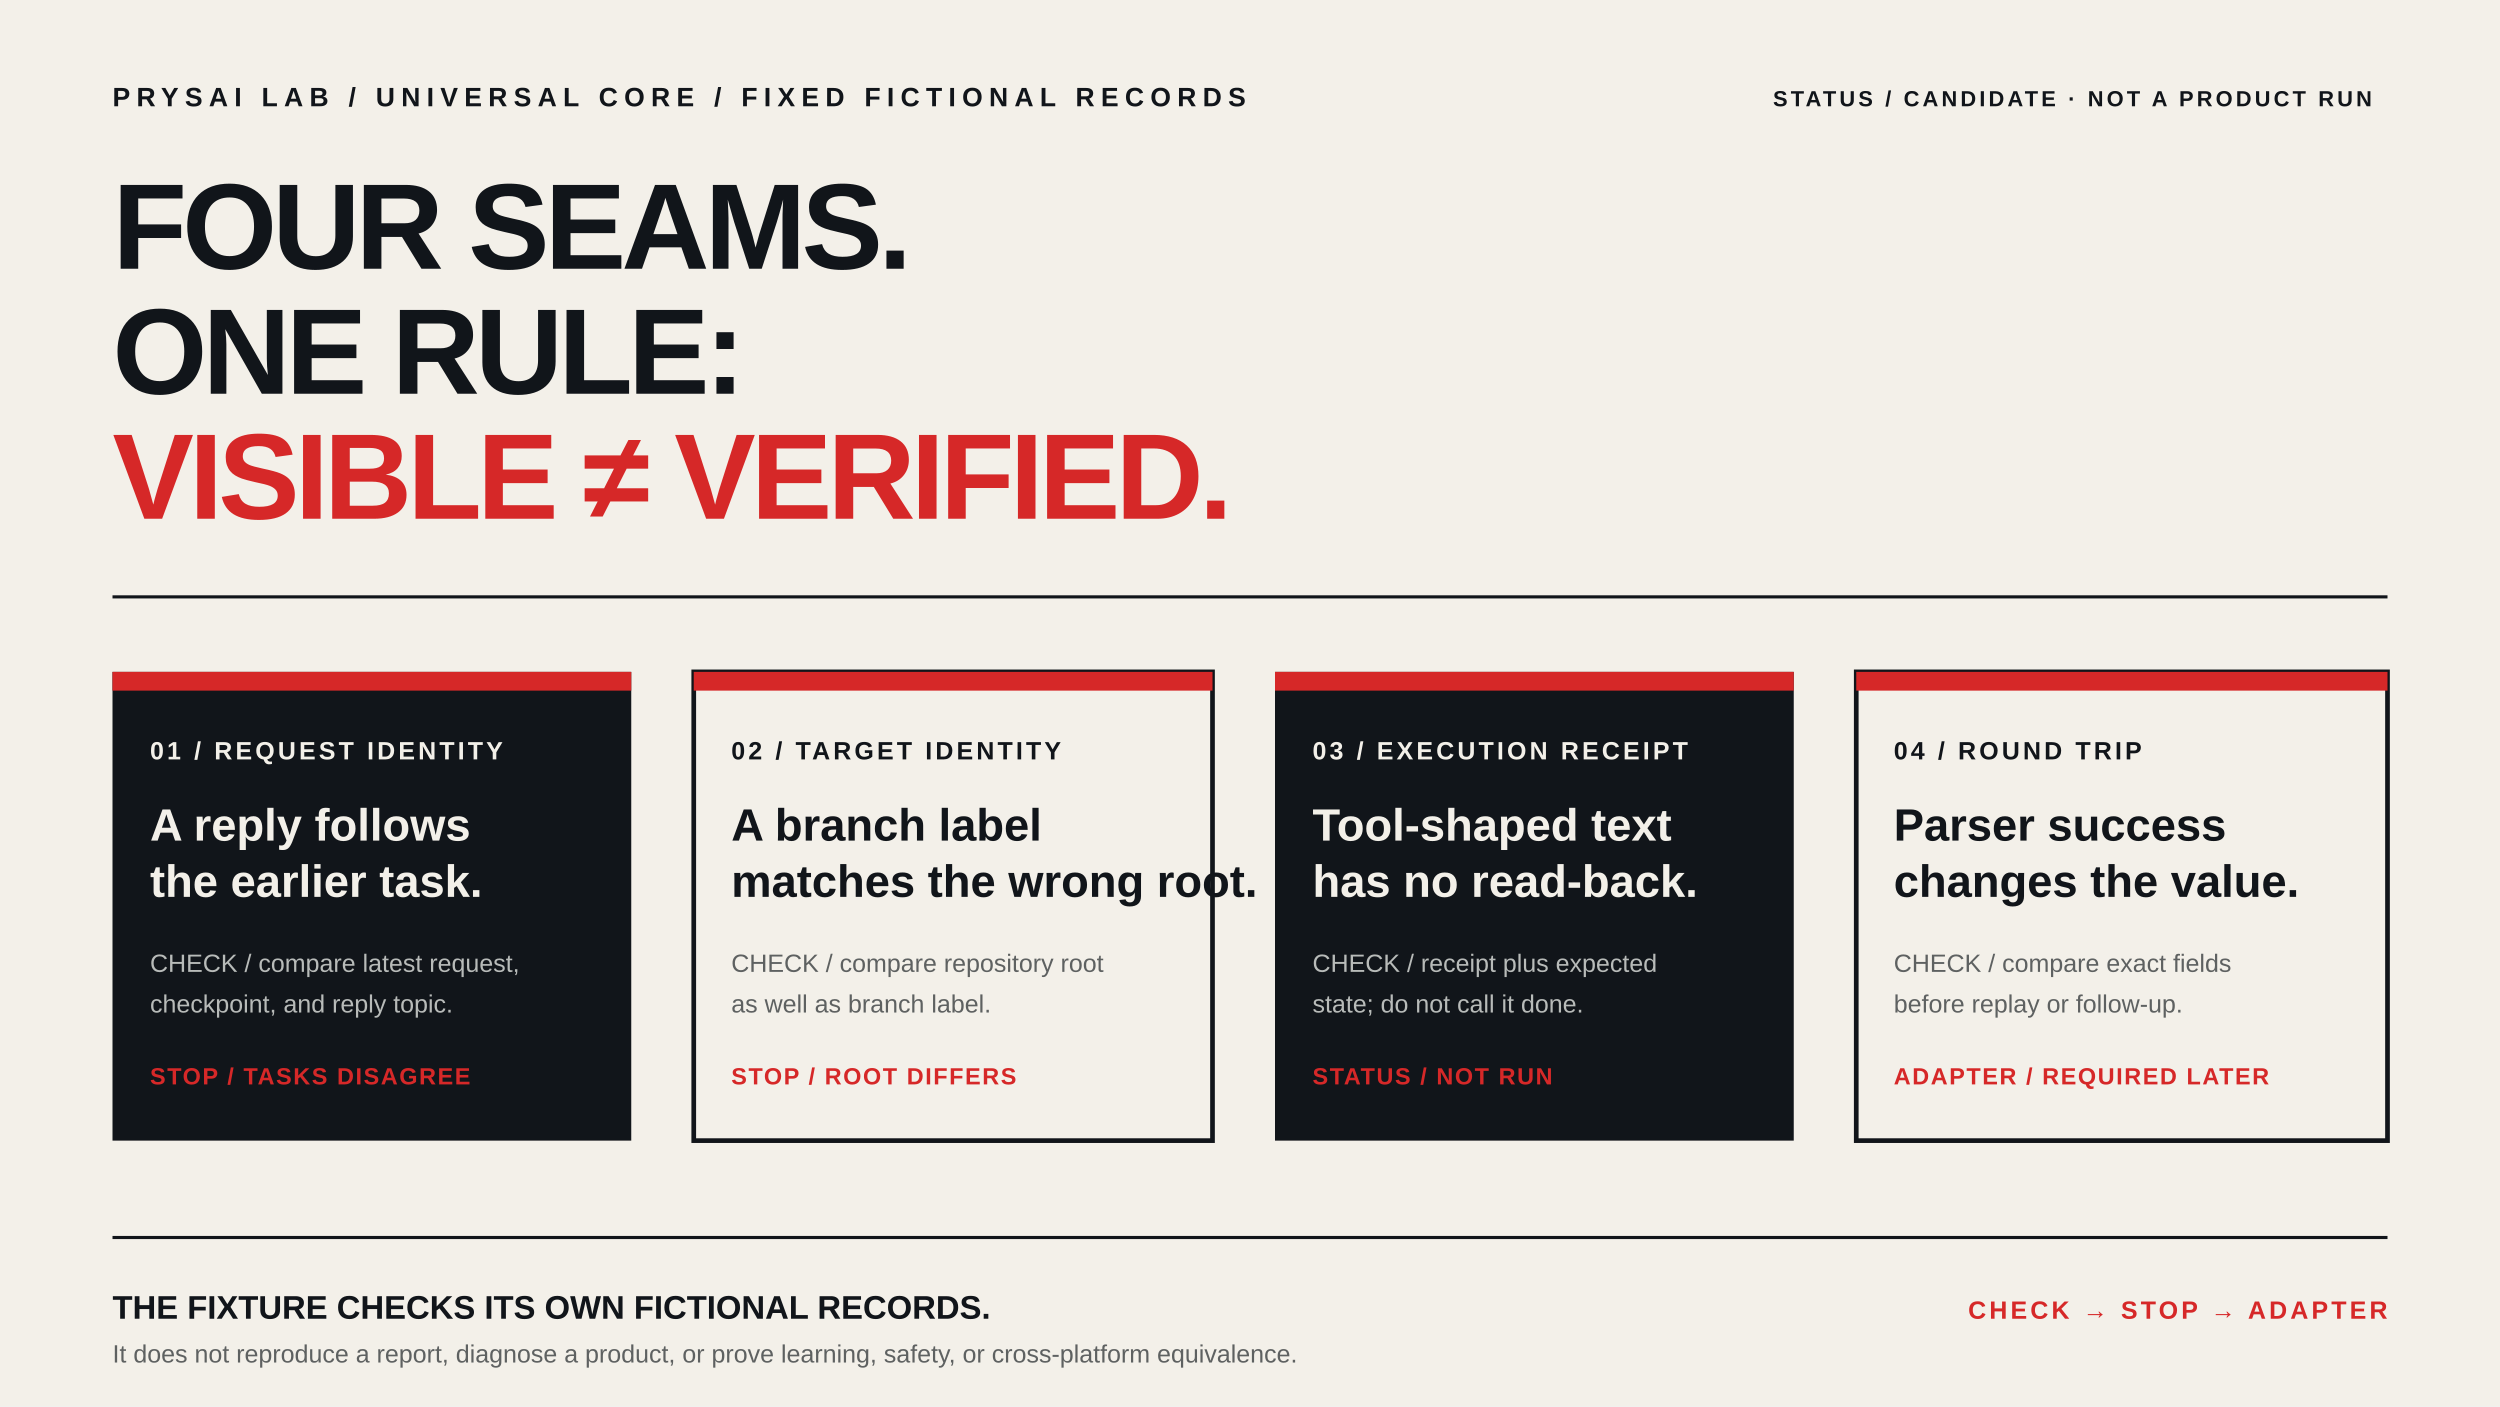
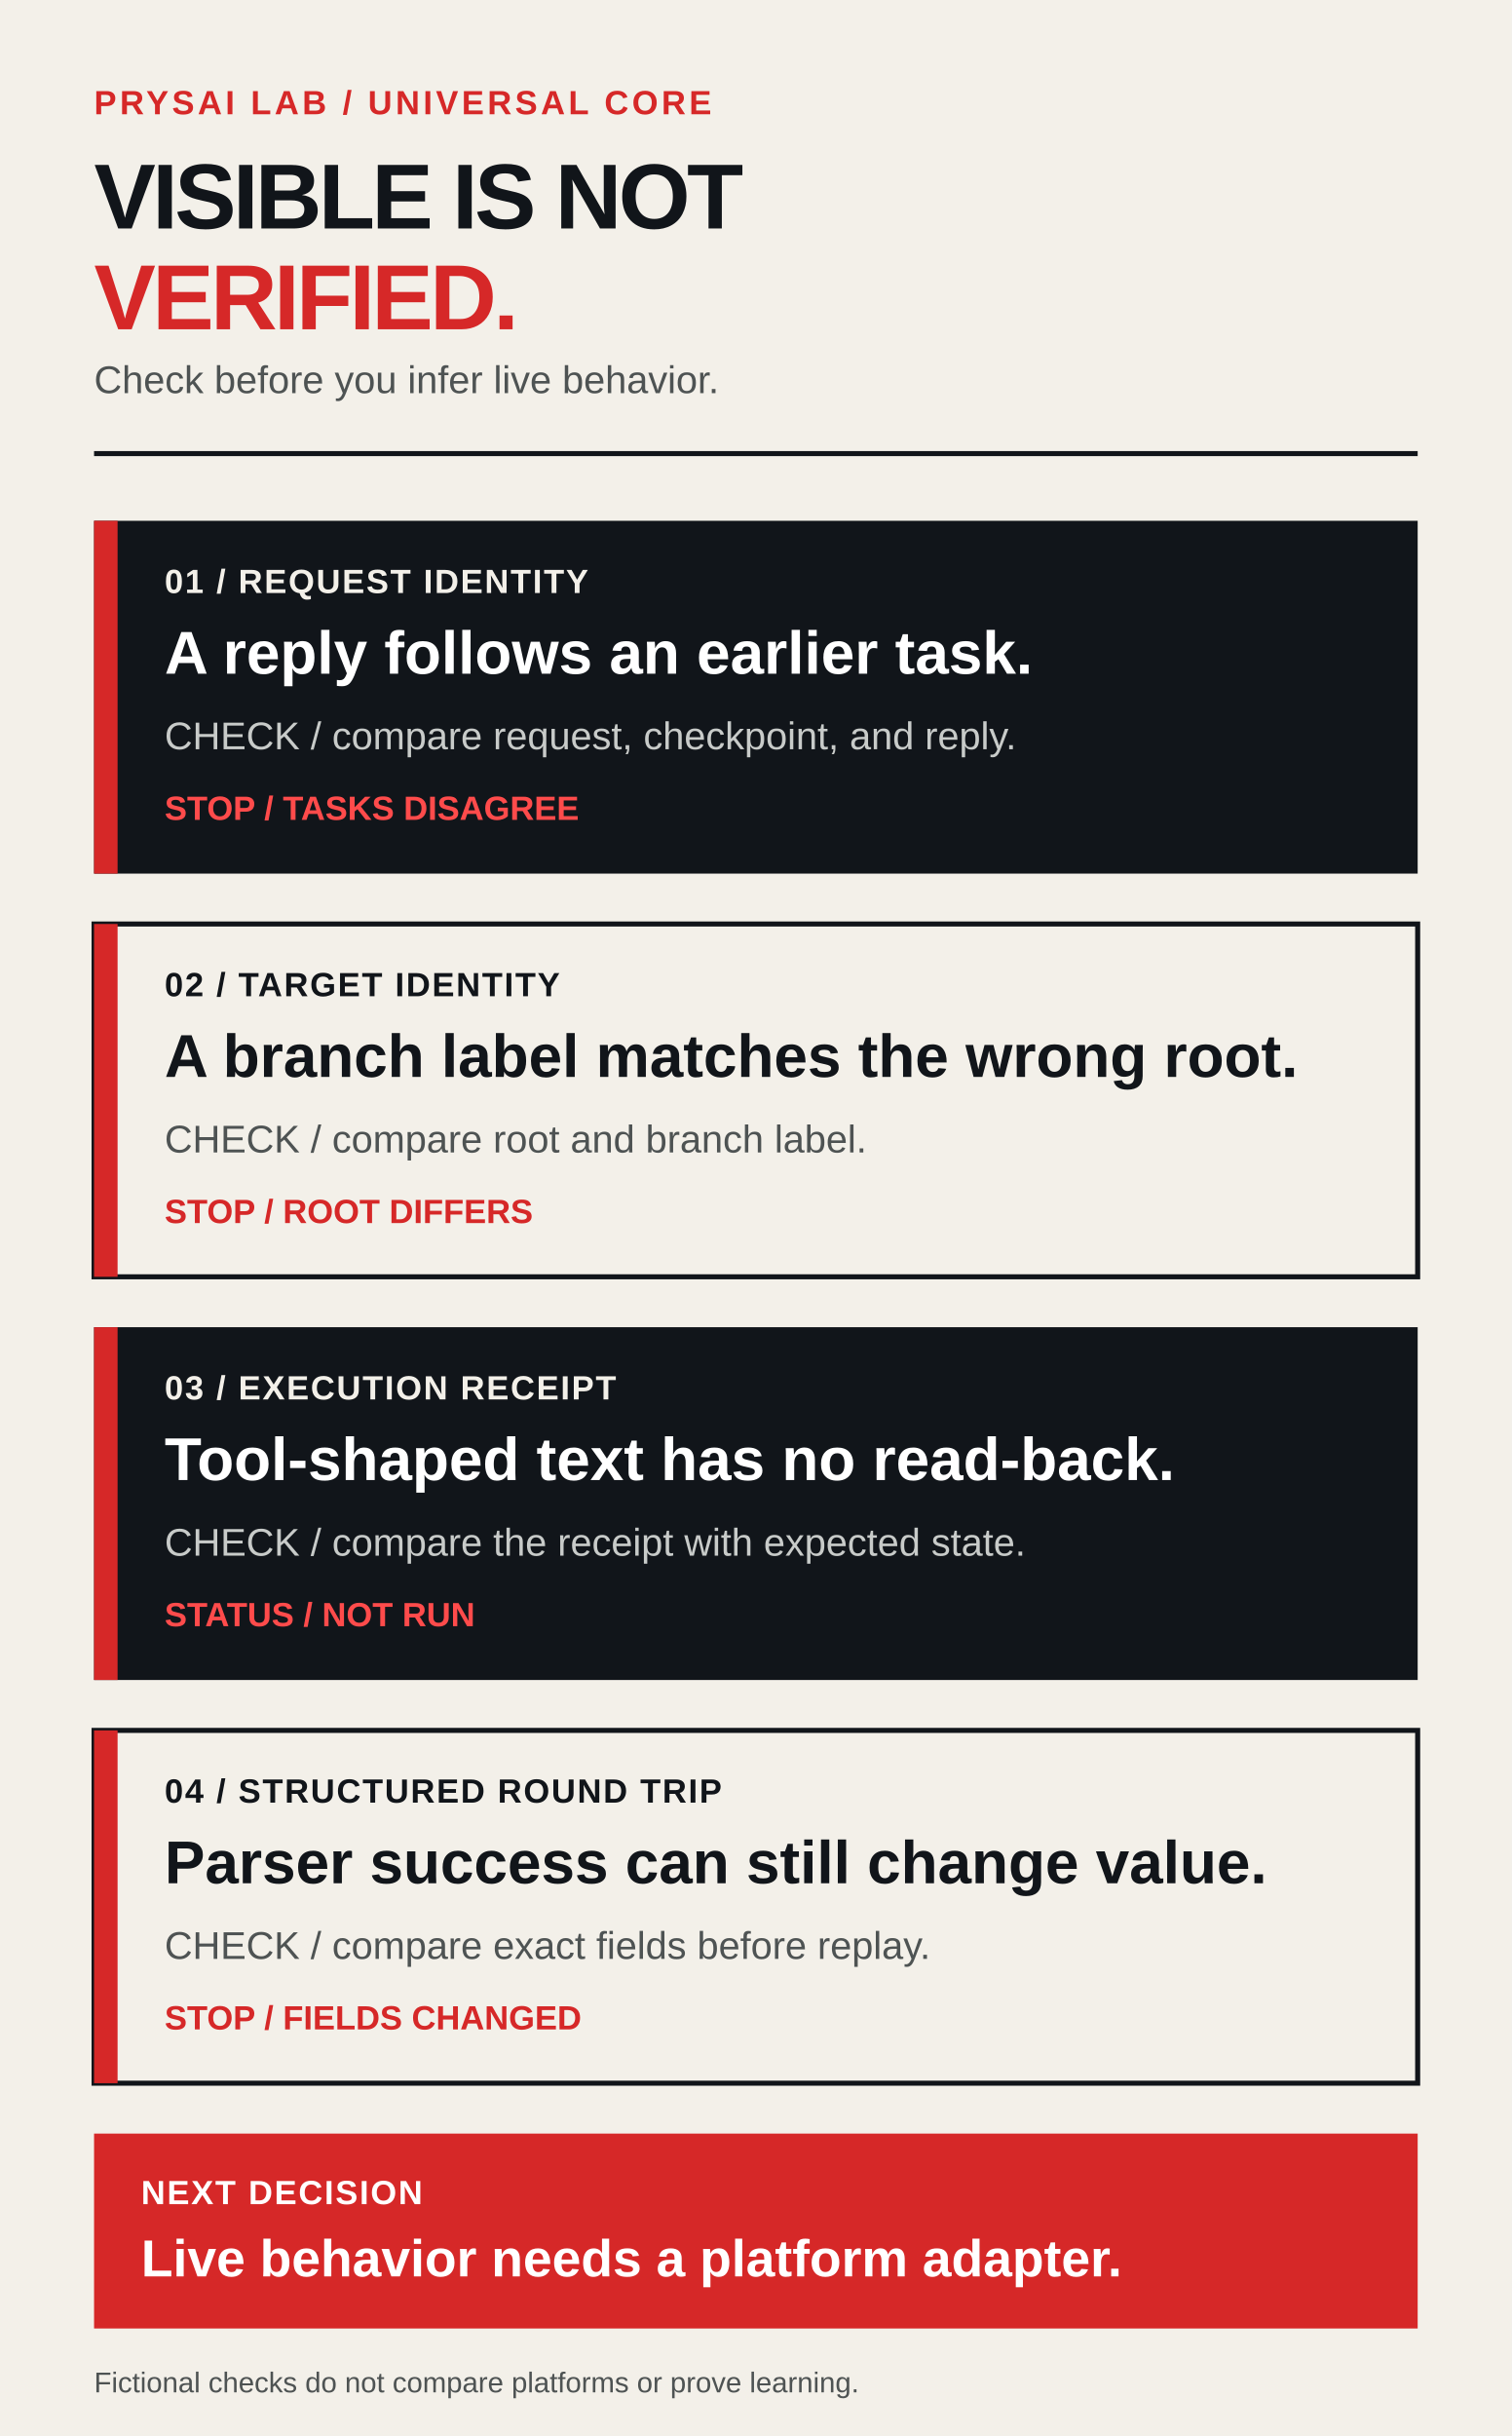
- <svg xmlns="http://www.w3.org/2000/svg" viewBox="0 0 1600 900" role="img" aria-labelledby="title desc">
-   <rect width="1600" height="900" fill="#F3F0E9" />
-   <g font-family="Arial, Helvetica, sans-serif" fill="#11151A">
-     <text x="72" y="68" font-size="17" font-weight="700" letter-spacing="4">PRYSAI LAB / UNIVERSAL CORE / FIXED FICTIONAL RECORDS</text>
-     <text x="72" y="172" font-size="78" font-weight="800" letter-spacing="-3">FOUR SEAMS.</text>
-     <text x="72" y="252" font-size="78" font-weight="800" letter-spacing="-3">ONE RULE:</text>
-     <text x="72" y="332" font-size="78" font-weight="800" letter-spacing="-3" fill="#D62828">VISIBLE ≠ VERIFIED.</text>
-     <text x="1518" y="68" font-size="14" text-anchor="end" font-weight="700" letter-spacing="2">STATUS / CANDIDATE · NOT A PRODUCT RUN</text>
-   </g>
-   <path d="M72 382H1528" stroke="#11151A" stroke-width="2" />
+ <svg xmlns="http://www.w3.org/2000/svg" viewBox="0 0 900 1450" role="img" aria-labelledby="title desc">
+   <rect width="900" height="1450" fill="#F3F0E9" />
  <g font-family="Arial, Helvetica, sans-serif">
-     <g>
-       <rect x="72" y="430" width="332" height="300" fill="#11151A" />
-       <rect x="72" y="430" width="332" height="12" fill="#D62828" />
-       <text x="96" y="486" fill="#F3F0E9" font-size="16" font-weight="700" letter-spacing="2">01 / REQUEST IDENTITY</text>
-       <text x="96" y="538" fill="#F3F0E9" font-size="29" font-weight="700">A reply follows</text>
-       <text x="96" y="574" fill="#F3F0E9" font-size="29" font-weight="700">the earlier task.</text>
-       <text x="96" y="622" fill="#B8BBB9" font-size="16">CHECK / compare latest request,</text>
-       <text x="96" y="648" fill="#B8BBB9" font-size="16">checkpoint, and reply topic.</text>
-       <text x="96" y="694" fill="#D62828" font-size="15" font-weight="800" letter-spacing="1">STOP / TASKS DISAGREE</text>
+     <text x="56" y="68" fill="#D62828" font-size="20" font-weight="700" letter-spacing="2">PRYSAI LAB / UNIVERSAL CORE</text>
+     <text x="56" y="136" fill="#11151A" font-size="55" font-weight="800" letter-spacing="-2">VISIBLE IS NOT</text>
+     <text x="56" y="196" fill="#D62828" font-size="55" font-weight="800" letter-spacing="-2">VERIFIED.</text>
+     <text x="56" y="234" fill="#4E5353" font-size="23">Check before you infer live behavior.</text>
+     <path d="M56 270H844" stroke="#11151A" stroke-width="3" />
+     <g transform="translate(56 310)">
+       <rect width="788" height="210" fill="#11151A" />
+       <rect width="14" height="210" fill="#D62828" />
+       <text x="42" y="43" fill="#F3F0E9" font-size="20" font-weight="700" letter-spacing="1">01 / REQUEST IDENTITY</text>
+       <text x="42" y="91" fill="#FFFFFF" font-size="36" font-weight="800">A reply follows an earlier task.</text>
+       <text x="42" y="136" fill="#C8CBC9" font-size="23">CHECK / compare request, checkpoint, and reply.</text>
+       <text x="42" y="178" fill="#FF4B4B" font-size="20" font-weight="800">STOP / TASKS DISAGREE</text>
    </g>
-     <g>
-       <rect x="444" y="430" width="332" height="300" fill="#F3F0E9" stroke="#11151A" stroke-width="3" />
-       <rect x="444" y="430" width="332" height="12" fill="#D62828" />
-       <text x="468" y="486" fill="#11151A" font-size="16" font-weight="700" letter-spacing="2">02 / TARGET IDENTITY</text>
-       <text x="468" y="538" fill="#11151A" font-size="29" font-weight="700">A branch label</text>
-       <text x="468" y="574" fill="#11151A" font-size="29" font-weight="700">matches the wrong root.</text>
-       <text x="468" y="622" fill="#5E6161" font-size="16">CHECK / compare repository root</text>
-       <text x="468" y="648" fill="#5E6161" font-size="16">as well as branch label.</text>
-       <text x="468" y="694" fill="#D62828" font-size="15" font-weight="800" letter-spacing="1">STOP / ROOT DIFFERS</text>
+     <g transform="translate(56 550)">
+       <rect width="788" height="210" fill="#F3F0E9" stroke="#11151A" stroke-width="3" />
+       <rect width="14" height="210" fill="#D62828" />
+       <text x="42" y="43" fill="#11151A" font-size="20" font-weight="700" letter-spacing="1">02 / TARGET IDENTITY</text>
+       <text x="42" y="91" fill="#11151A" font-size="36" font-weight="800">A branch label matches the wrong root.</text>
+       <text x="42" y="136" fill="#4E5353" font-size="23">CHECK / compare root and branch label.</text>
+       <text x="42" y="178" fill="#D62828" font-size="20" font-weight="800">STOP / ROOT DIFFERS</text>
    </g>
-     <g>
-       <rect x="816" y="430" width="332" height="300" fill="#11151A" />
-       <rect x="816" y="430" width="332" height="12" fill="#D62828" />
-       <text x="840" y="486" fill="#F3F0E9" font-size="16" font-weight="700" letter-spacing="2">03 / EXECUTION RECEIPT</text>
-       <text x="840" y="538" fill="#F3F0E9" font-size="29" font-weight="700">Tool-shaped text</text>
-       <text x="840" y="574" fill="#F3F0E9" font-size="29" font-weight="700">has no read-back.</text>
-       <text x="840" y="622" fill="#B8BBB9" font-size="16">CHECK / receipt plus expected</text>
-       <text x="840" y="648" fill="#B8BBB9" font-size="16">state; do not call it done.</text>
-       <text x="840" y="694" fill="#D62828" font-size="15" font-weight="800" letter-spacing="1">STATUS / NOT RUN</text>
+     <g transform="translate(56 790)">
+       <rect width="788" height="210" fill="#11151A" />
+       <rect width="14" height="210" fill="#D62828" />
+       <text x="42" y="43" fill="#F3F0E9" font-size="20" font-weight="700" letter-spacing="1">03 / EXECUTION RECEIPT</text>
+       <text x="42" y="91" fill="#FFFFFF" font-size="36" font-weight="800">Tool-shaped text has no read-back.</text>
+       <text x="42" y="136" fill="#C8CBC9" font-size="23">CHECK / compare the receipt with expected state.</text>
+       <text x="42" y="178" fill="#FF4B4B" font-size="20" font-weight="800">STATUS / NOT RUN</text>
    </g>
-     <g>
-       <rect x="1188" y="430" width="340" height="300" fill="#F3F0E9" stroke="#11151A" stroke-width="3" />
-       <rect x="1188" y="430" width="340" height="12" fill="#D62828" />
-       <text x="1212" y="486" fill="#11151A" font-size="16" font-weight="700" letter-spacing="2">04 / ROUND TRIP</text>
-       <text x="1212" y="538" fill="#11151A" font-size="29" font-weight="700">Parser success</text>
-       <text x="1212" y="574" fill="#11151A" font-size="29" font-weight="700">changes the value.</text>
-       <text x="1212" y="622" fill="#5E6161" font-size="16">CHECK / compare exact fields</text>
-       <text x="1212" y="648" fill="#5E6161" font-size="16">before replay or follow-up.</text>
-       <text x="1212" y="694" fill="#D62828" font-size="15" font-weight="800" letter-spacing="1">ADAPTER / REQUIRED LATER</text>
+     <g transform="translate(56 1030)">
+       <rect width="788" height="210" fill="#F3F0E9" stroke="#11151A" stroke-width="3" />
+       <rect width="14" height="210" fill="#D62828" />
+       <text x="42" y="43" fill="#11151A" font-size="20" font-weight="700" letter-spacing="1">04 / STRUCTURED ROUND TRIP</text>
+       <text x="42" y="91" fill="#11151A" font-size="36" font-weight="800">Parser success can still change value.</text>
+       <text x="42" y="136" fill="#4E5353" font-size="23">CHECK / compare exact fields before replay.</text>
+       <text x="42" y="178" fill="#D62828" font-size="20" font-weight="800">STOP / FIELDS CHANGED</text>
    </g>
-   </g>
-   <g font-family="Arial, Helvetica, sans-serif">
-     <path d="M72 792H1528" stroke="#11151A" stroke-width="2" />
-     <text x="72" y="844" fill="#11151A" font-size="21" font-weight="700">THE FIXTURE CHECKS ITS OWN FICTIONAL RECORDS.</text>
-     <text x="72" y="872" fill="#5E6161" font-size="16">It does not reproduce a report, diagnose a product, or prove learning, safety, or cross-platform equivalence.</text>
-     <text x="1528" y="844" text-anchor="end" fill="#D62828" font-size="16" font-weight="800" letter-spacing="2">CHECK → STOP → ADAPTER</text>
+     <rect x="56" y="1270" width="788" height="116" fill="#D62828" />
+     <text x="84" y="1312" fill="#FFFFFF" font-size="20" font-weight="700" letter-spacing="1">NEXT DECISION</text>
+     <text x="84" y="1355" fill="#FFFFFF" font-size="31" font-weight="800">Live behavior needs a platform adapter.</text>
+     <text x="56" y="1424" fill="#4E5353" font-size="17">Fictional checks do not compare platforms or prove learning.</text>
  </g>
</svg>
